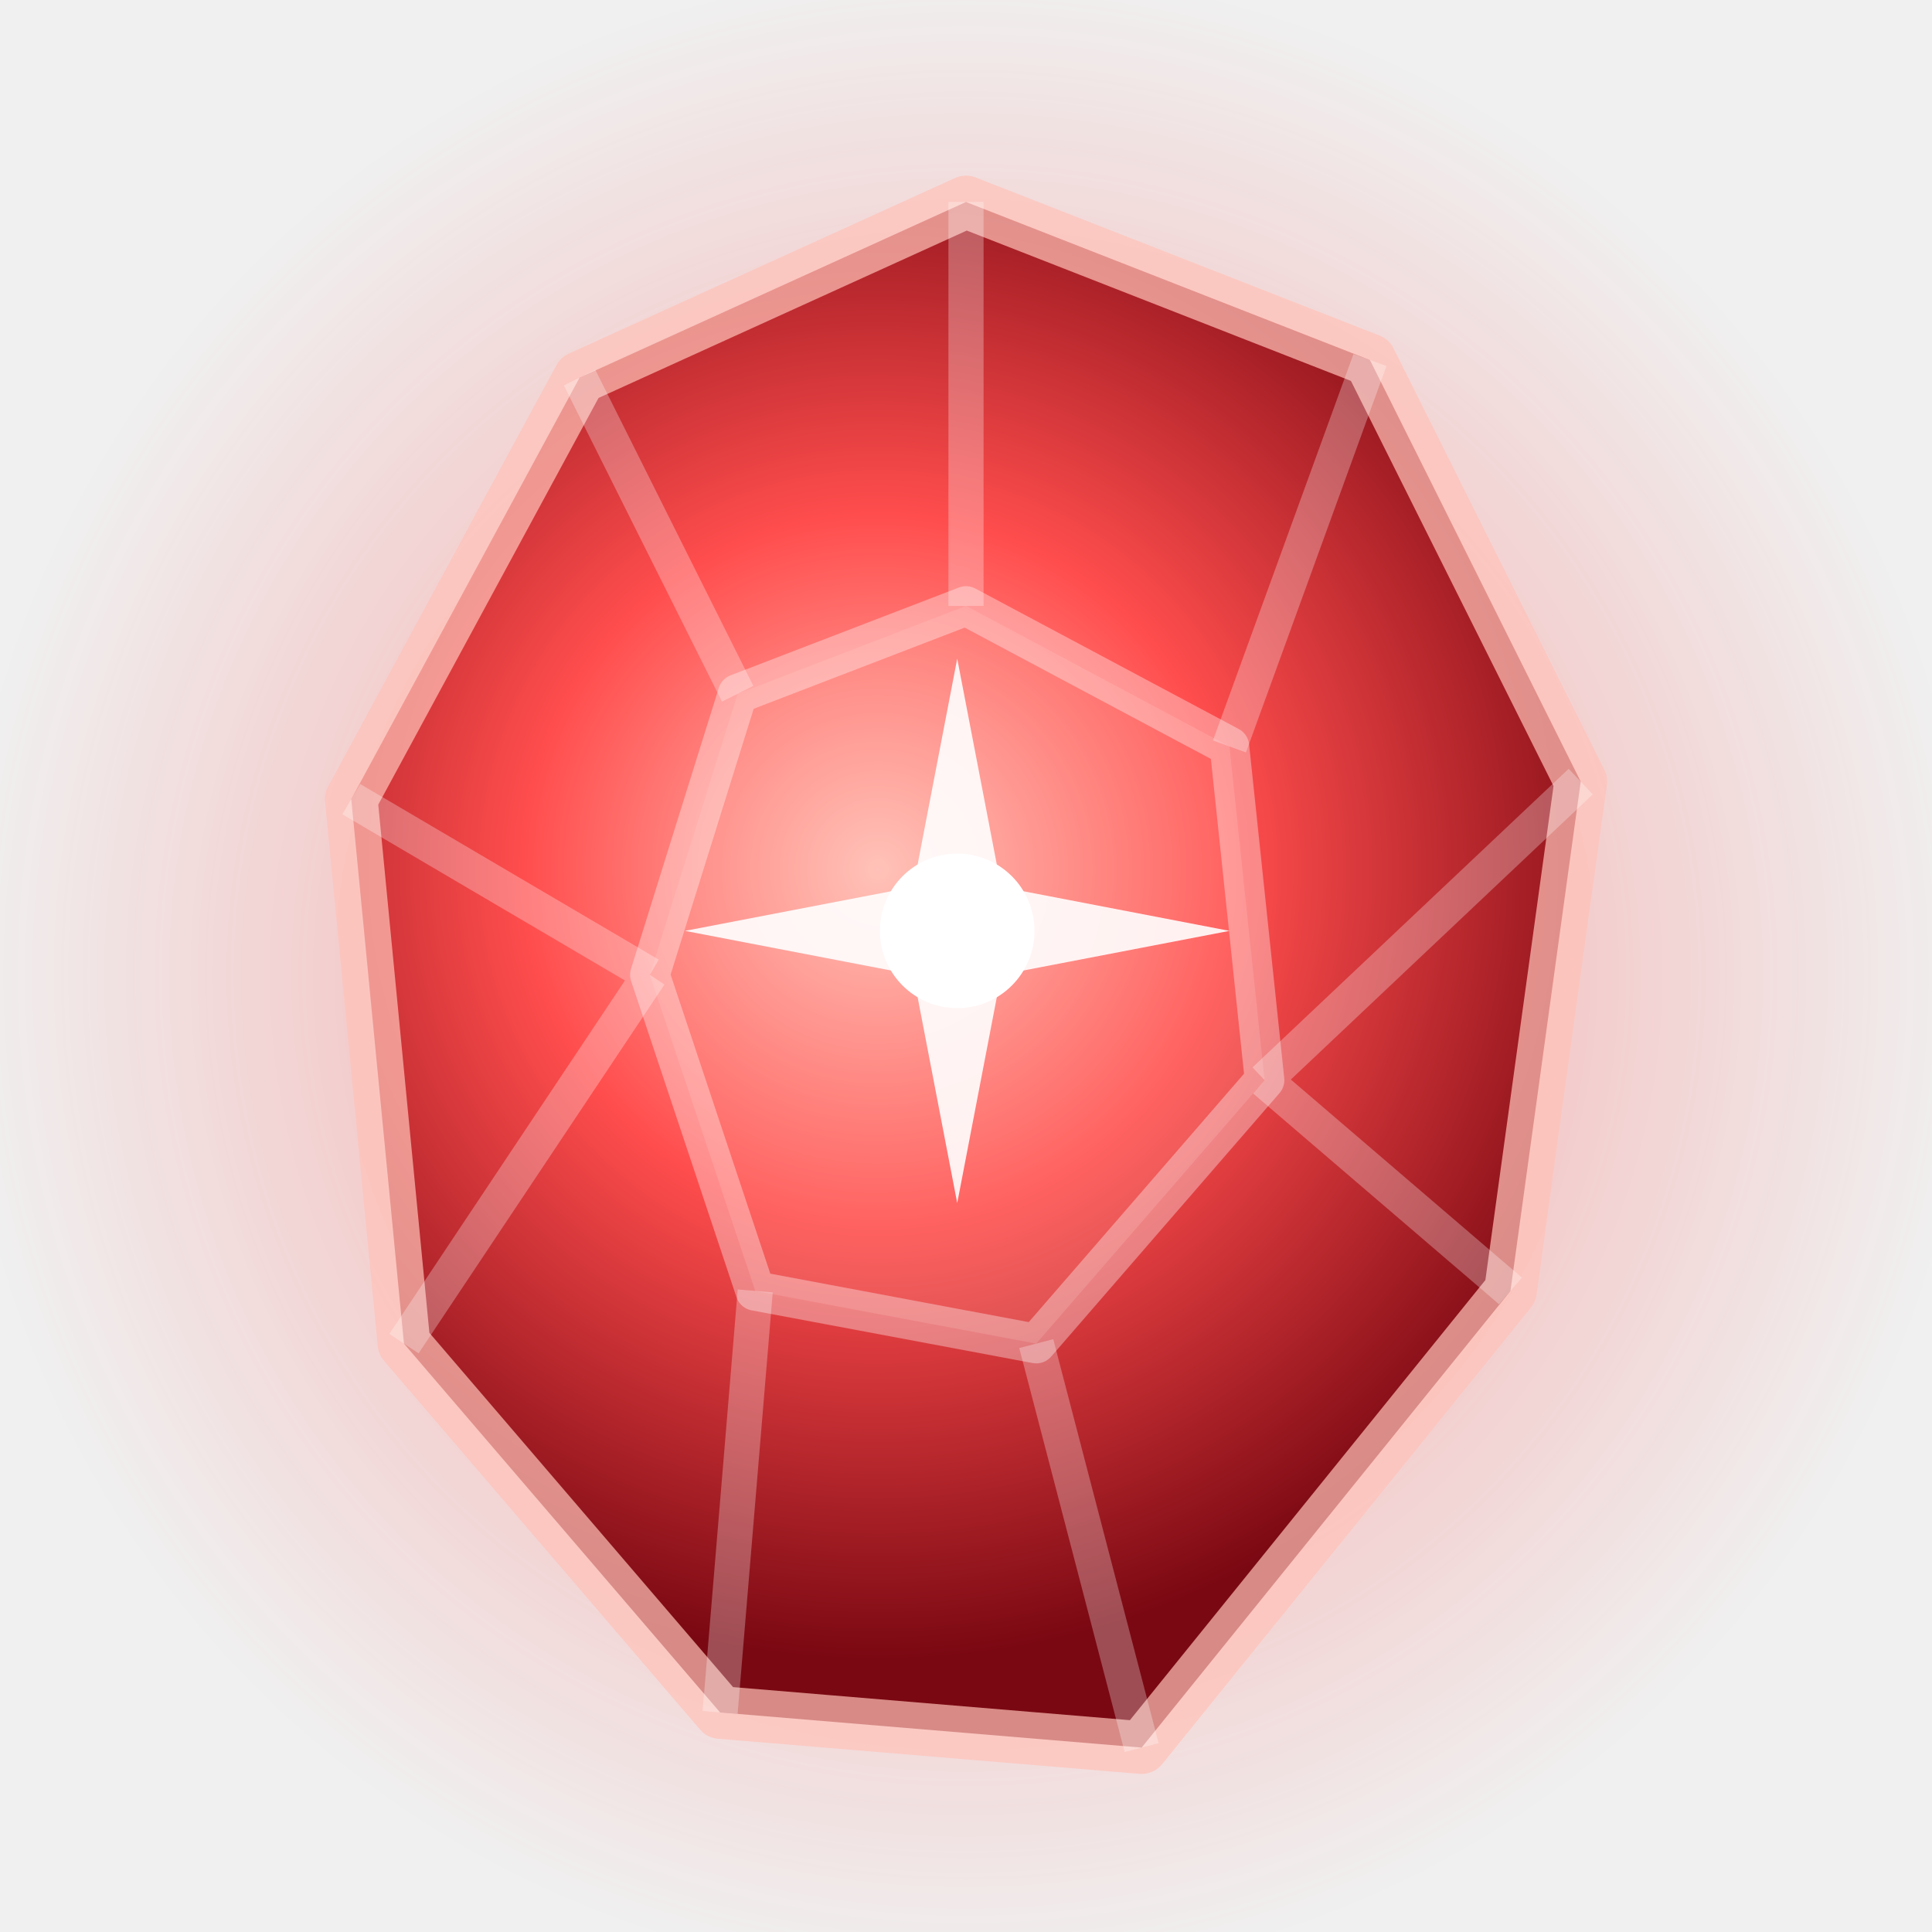
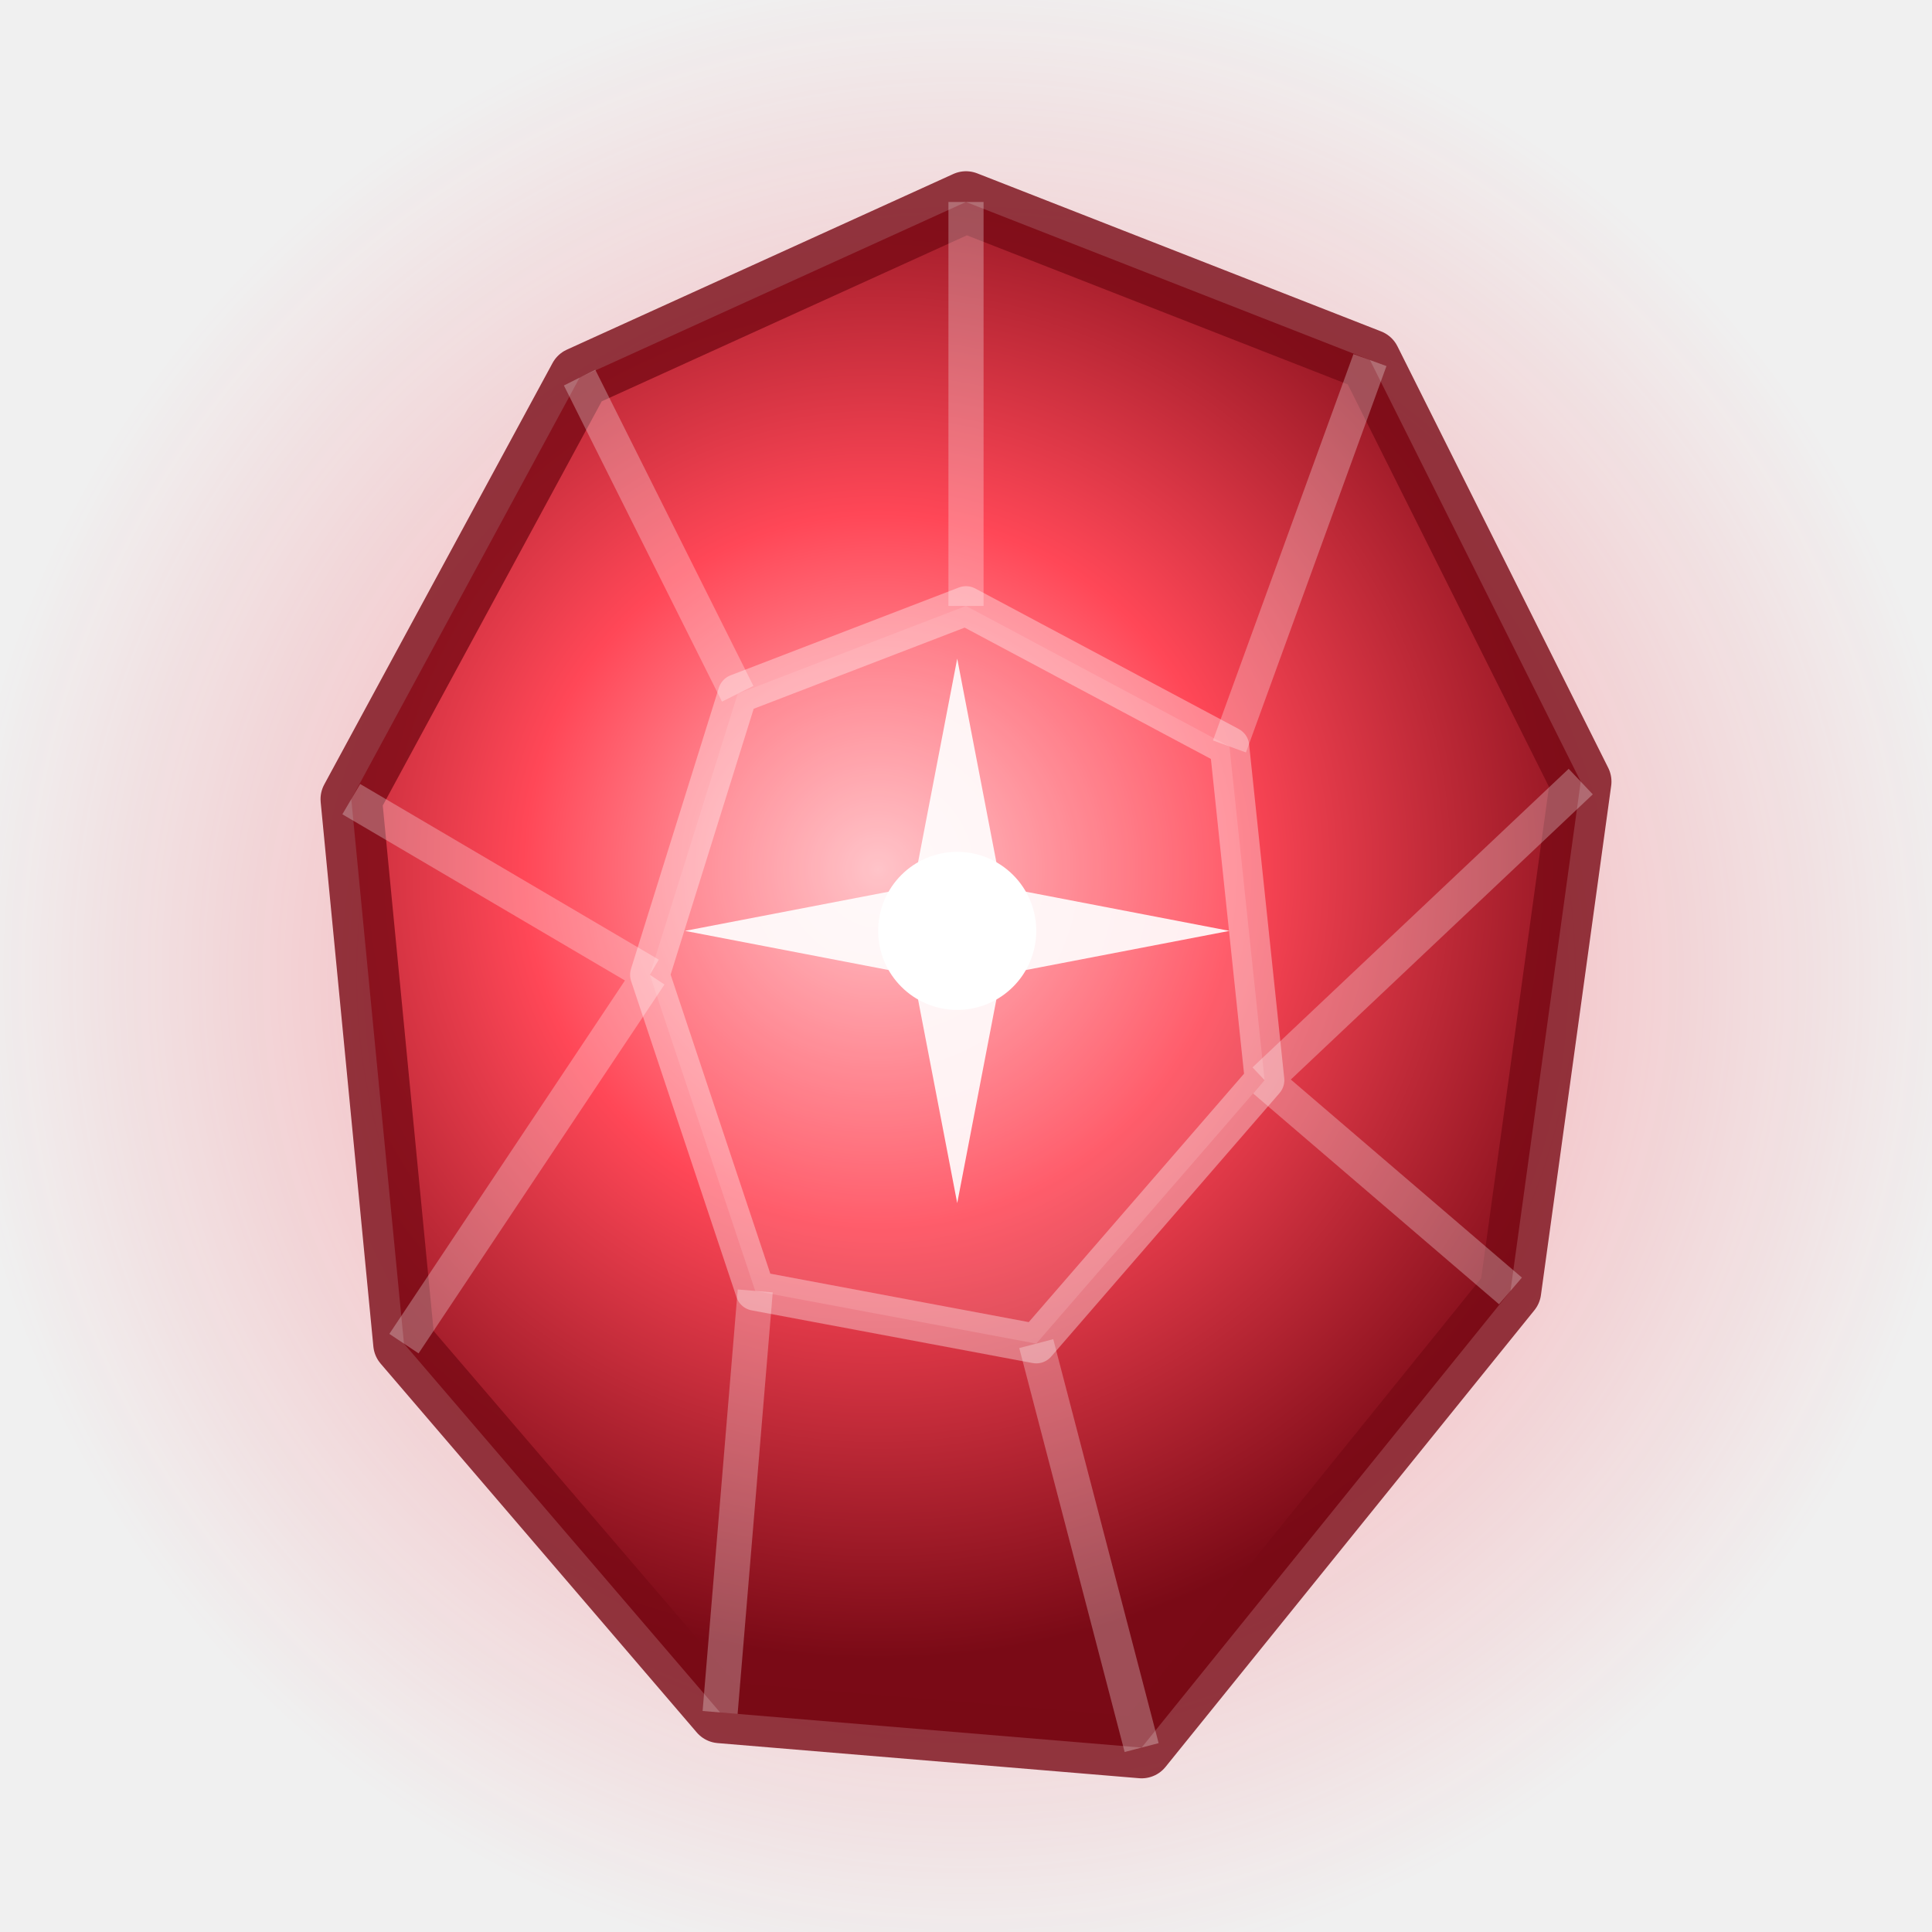
<svg xmlns="http://www.w3.org/2000/svg" width="24" height="24" viewBox="1.5 0.5 21 22" fill="none">
  <defs>
-     <radialGradient id="ag" cx="12" cy="11.6" r="11.5" gradientUnits="userSpaceOnUse">
-       <stop offset="0" stop-color="#ff4d4d" stop-opacity=".55" />
-       <stop offset="1" stop-color="#ff4d4d" stop-opacity="0" />
+     <radialGradient id="s" cx="11" cy="10.4" r="9" gradientUnits="userSpaceOnUse">
+       <stop offset="0" stop-color="#ffc4c9" />
+       <stop offset=".45" stop-color="#ff4757" />
+       <stop offset="1" stop-color="#7a0a16" />
    </radialGradient>
-     <radialGradient id="as" cx="11" cy="10.4" r="9" gradientUnits="userSpaceOnUse">
-       <stop offset="0" stop-color="#ffc2b8" />
-       <stop offset=".45" stop-color="#ff4d4d" />
-       <stop offset="1" stop-color="#7a0812" />
+     <radialGradient id="g" cx="12" cy="11.6" r="11.5" gradientUnits="userSpaceOnUse">
+       <stop offset="0" stop-color="#ff4757" stop-opacity=".55" />
+       <stop offset="1" stop-color="#ff4757" stop-opacity="0" />
    </radialGradient>
  </defs>
-   <circle cx="12" cy="11.6" r="11.5" fill="url(#ag)" />
-   <polygon points="12.00,2.80 16.60,4.60 19.00,9.40 18.20,15.20 14.00,20.40 9.20,20.00 5.60,15.80 5.00,9.60 7.60,4.80" fill="url(#as)" stroke="#ffc2b8" stroke-opacity=".7" stroke-width="0.6" stroke-linejoin="round" />
-   <polygon points="12.00,7.40 15.00,9.00 15.40,12.80 12.80,15.80 9.60,15.20 8.40,11.60 9.40,8.40" fill="#ffc2b8" fill-opacity=".18" stroke="#fff" stroke-opacity=".35" stroke-width="0.45" stroke-linejoin="round" />
-   <path d="M12.00 2.80L12.00 7.40M16.60 4.60L15.00 9.00M19.00 9.40L15.40 12.80M18.20 15.20L15.40 12.80M14.00 20.40L12.80 15.80M9.20 20.00L9.60 15.20M5.60 15.80L8.40 11.60M5.00 9.60L8.40 11.60M7.60 4.80L9.40 8.40" stroke="#fff" stroke-opacity=".28" stroke-width="0.4" />
-   <path d="M11.4 10.6l0.5 -2.6l0.5 2.6l2.6 0.5l-2.6 0.5l-0.5 2.6l-0.5 -2.6l-2.6 -0.5z" fill="#fff" fill-opacity=".9" />
-   <circle cx="11.9" cy="11.1" r="0.88" fill="#fff" />
+   <circle cx="12" cy="11.6" r="11.5" fill="url(#g)" />
+   <polygon points="12,2.8 16.6,4.6 19,9.4 18.2,15.2 14,20.4 9.2,20 5.6,15.8 5,9.6 7.6,4.8" fill="url(#s)" stroke="#7a0a16" stroke-opacity=".8" stroke-width=".7" stroke-linejoin="round" />
+   <polygon points="12,7.4 15,9 15.4,12.8 12.8,15.8 9.6,15.2 8.4,11.6 9.4,8.4" fill="#ffc4c9" fill-opacity=".18" stroke="#fff" stroke-opacity=".35" stroke-width=".45" stroke-linejoin="round" />
+   <path d="M12 2.8L12 7.4M16.6 4.6L15 9M19 9.4L15.4 12.8M18.2 15.2L15.4 12.8M14 20.4L12.8 15.8M9.2 20L9.6 15.2M5.6 15.8L8.4 11.6M5 9.6L8.4 11.6M7.6 4.8L9.4 8.4" stroke="#fff" stroke-opacity=".28" stroke-width=".4" />
+   <path d="M11.4 10.6l.5-2.6.5 2.6 2.6.5-2.6.5-.5 2.6-.5-2.6-2.6-.5z" fill="#fff" fill-opacity=".9" />
+   <circle cx="11.9" cy="11.1" r=".9" fill="#fff" />
</svg>
